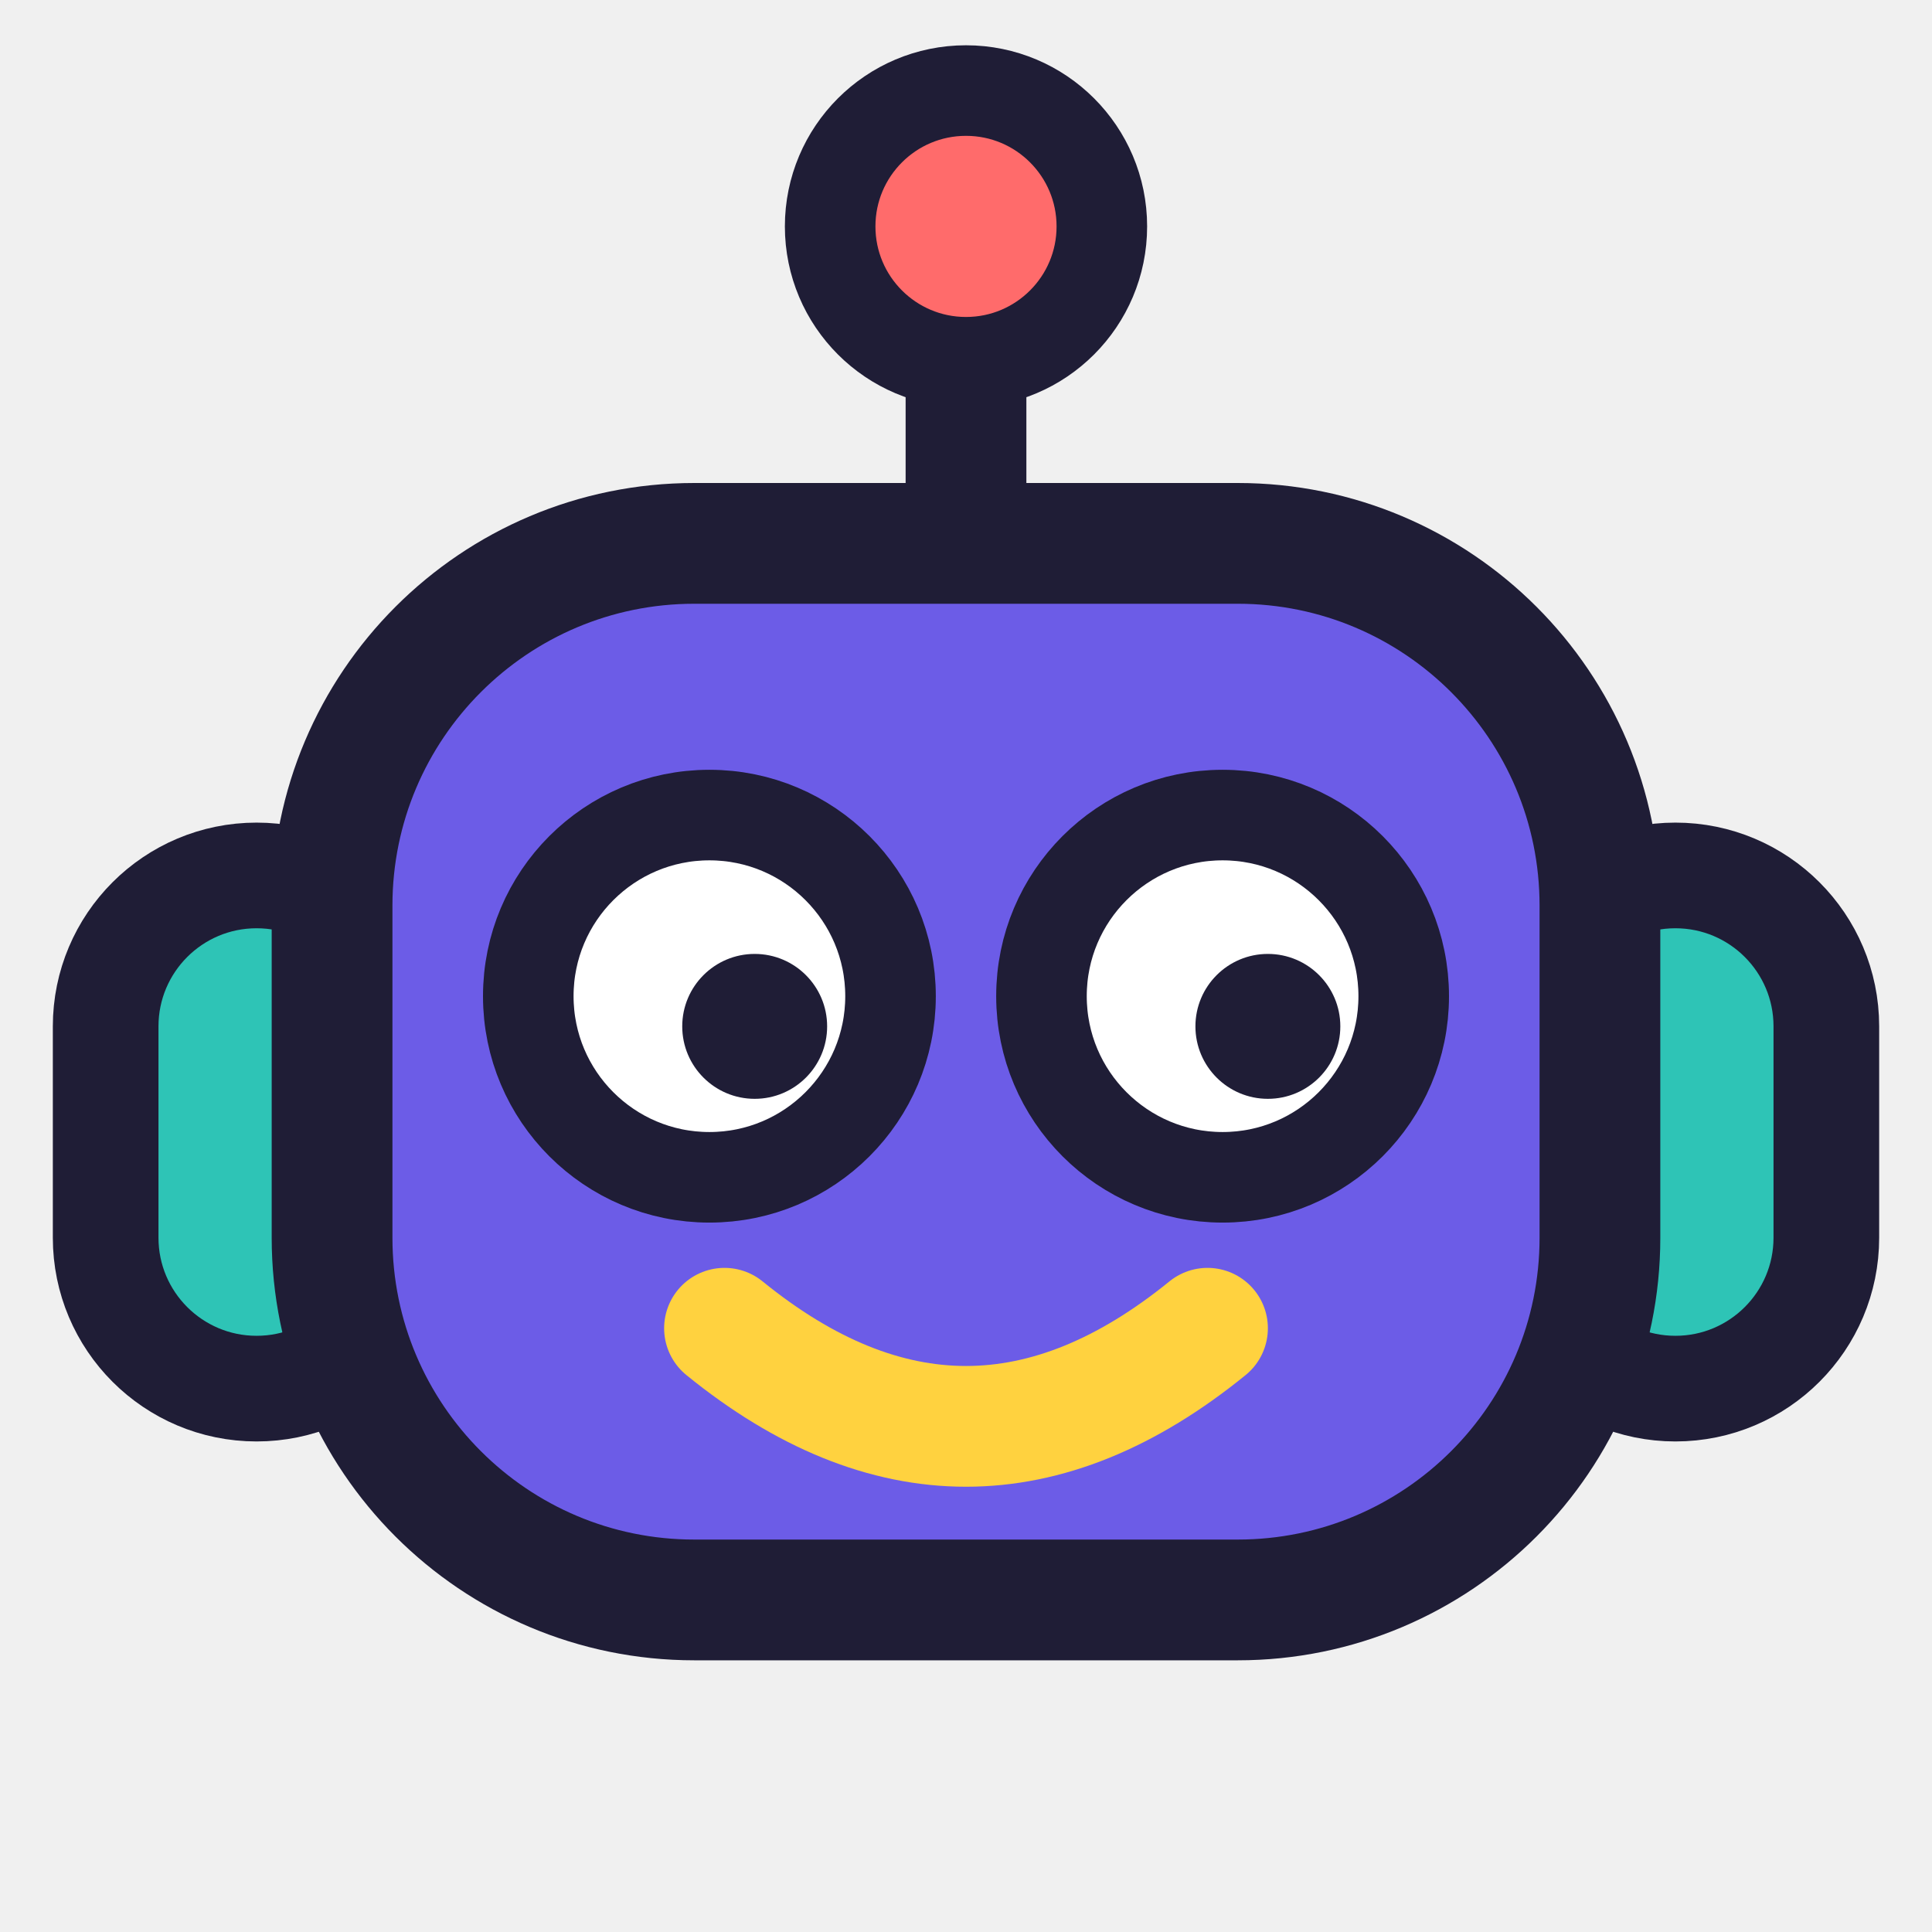
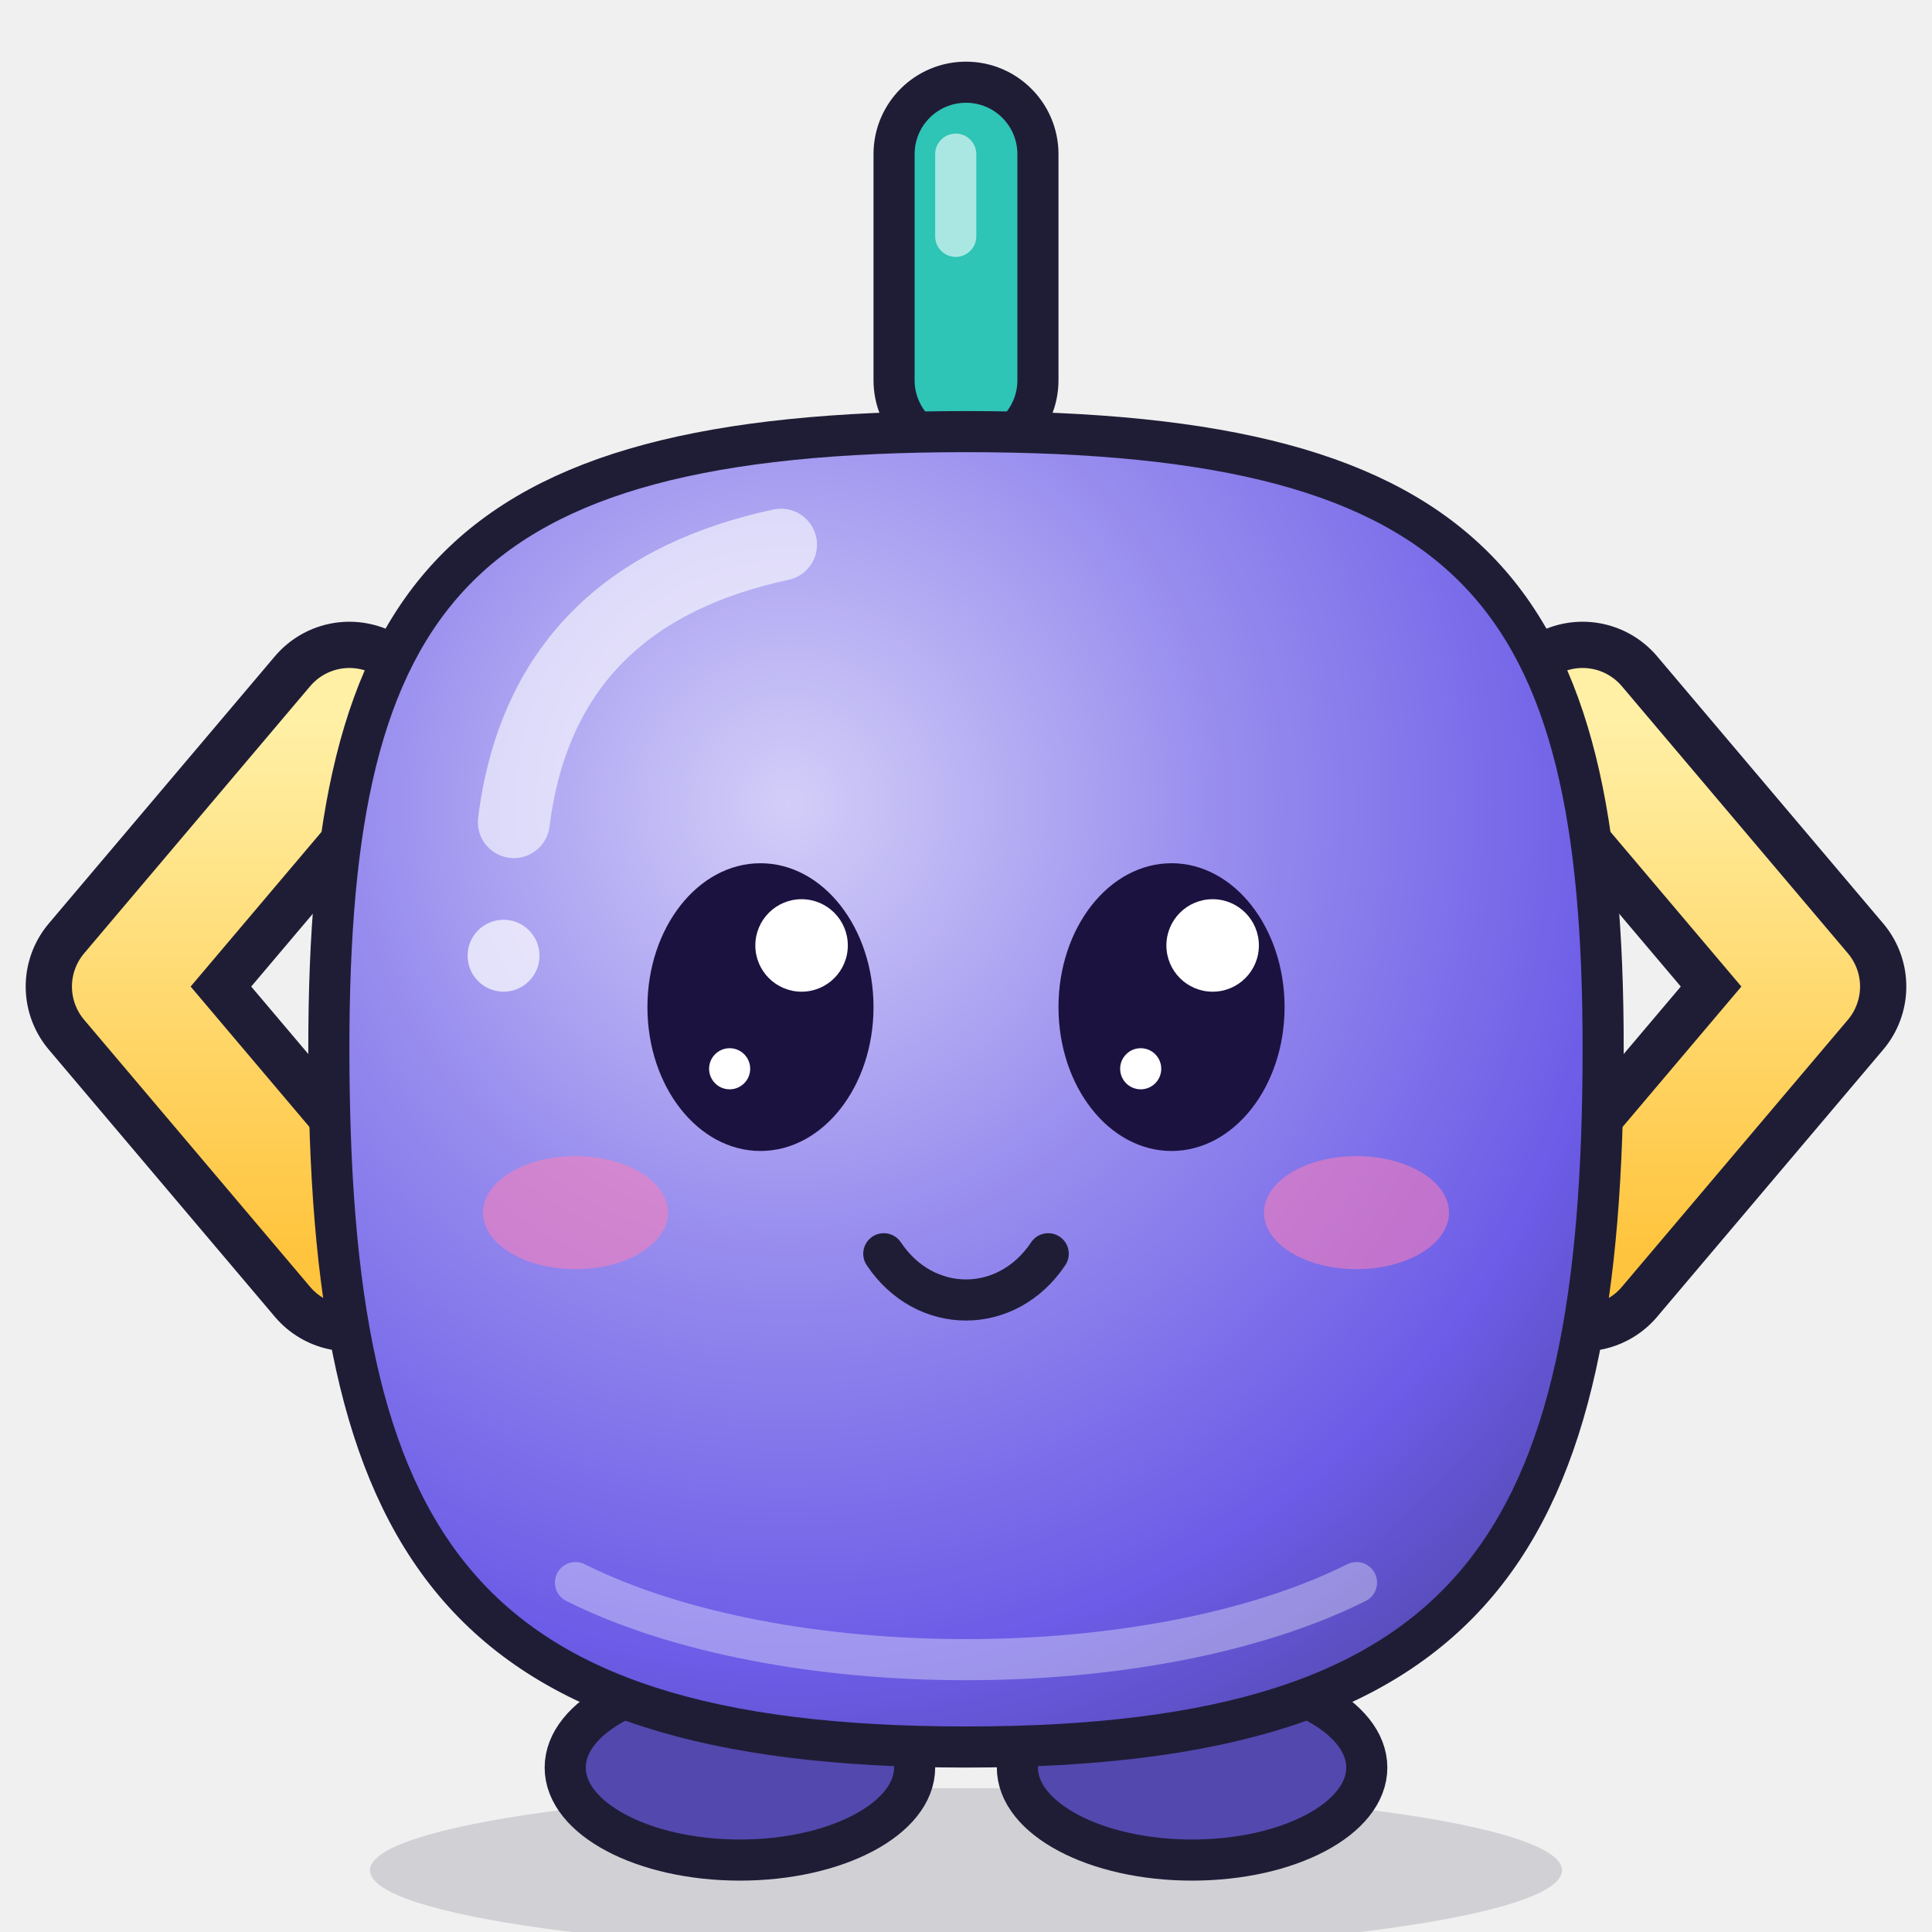
- <svg xmlns="http://www.w3.org/2000/svg" viewBox="0 0 64 64" width="64" height="64" role="img" aria-label="Ботакод">
-   <g stroke="#1f1d36" stroke-linecap="round" stroke-linejoin="round">
-     <path d="M32 19V10" stroke-width="4" fill="none" />
-     <circle cx="32" cy="7.5" r="4.5" fill="#ff6b6b" stroke-width="3" />
-     <rect x="3.5" y="29" width="10" height="17" rx="5" fill="#2ec4b6" stroke-width="3.5" />
-     <rect x="50.5" y="29" width="10" height="17" rx="5" fill="#2ec4b6" stroke-width="3.5" />
-     <rect x="11" y="18" width="42" height="35" rx="12" fill="#6c5ce7" stroke-width="4" />
-     <circle cx="23.5" cy="33" r="6" fill="#fff" stroke-width="3" />
-     <circle cx="40.5" cy="33" r="6" fill="#fff" stroke-width="3" />
-     <circle cx="25" cy="34" r="2.4" fill="#1f1d36" stroke="none" />
-     <circle cx="42" cy="34" r="2.4" fill="#1f1d36" stroke="none" />
-     <path d="M24 44q8 6.5 16 0" fill="none" stroke="#ffd23f" stroke-width="4" />
+ <svg xmlns="http://www.w3.org/2000/svg" viewBox="6 28 188 188">
+   <defs>
+     <radialGradient id="hg2b" cx=".36" cy=".28" r=".85">
+       <stop offset="0" stop-color="#d3cef8" />
+       <stop offset=".4" stop-color="#988dee" />
+       <stop offset=".78" stop-color="#6c5ce7" />
+       <stop offset="1" stop-color="#5348ae" />
+     </radialGradient>
+     <linearGradient id="hg2e" x1="0" y1="0" x2="0" y2="1">
+       <stop offset="0" stop-color="#fff0a6" />
+       <stop offset="1" stop-color="#ffc43d" />
+     </linearGradient>
+   </defs>
+   <ellipse cx="100" cy="210" rx="58" ry="8" fill="#1f1d36" opacity=".15" />
+   <g>
+     <ellipse cx="78" cy="200" rx="17" ry="9" fill="#5348ae" stroke="#1f1d36" stroke-width="4" stroke-linejoin="round" stroke-linecap="round" />
+     <ellipse cx="122" cy="200" rx="17" ry="9" fill="#5348ae" stroke="#1f1d36" stroke-width="4" stroke-linejoin="round" stroke-linecap="round" />
+     <g>
+       <path d="M40 98L18 124L40 150" fill="none" stroke="#1f1d36" stroke-width="19" stroke-linecap="round" stroke-linejoin="round" />
+       <path d="M40 98L18 124L40 150" fill="none" stroke="url(#hg2e)" stroke-width="10" stroke-linecap="round" stroke-linejoin="round" />
+     </g>
+     <g>
+       <path d="M160 98L182 124L160 150" fill="none" stroke="#1f1d36" stroke-width="19" stroke-linecap="round" stroke-linejoin="round" />
+       <path d="M160 98L182 124L160 150" fill="none" stroke="url(#hg2e)" stroke-width="10" stroke-linecap="round" stroke-linejoin="round" />
+     </g>
+     <g>
+       <rect x="93" y="36" width="14" height="36" rx="7" fill="#2ec4b6" stroke="#1f1d36" stroke-width="4" stroke-linejoin="round" stroke-linecap="round" />
+       <rect x="97" y="41" width="4" height="12" rx="2" fill="#ffffff" opacity=".6" />
+     </g>
+     <path d="M100 70C150 70 162 86 162 130C162 178 150 198 100 198C50 198 38 178 38 130C38 86 50 70 100 70Z" fill="url(#hg2b)" stroke="#1f1d36" stroke-width="4" stroke-linejoin="round" stroke-linecap="round" />
+     <path d="M56 108C58 92 68 84 82 81" fill="none" stroke="#ffffff" stroke-width="7" stroke-linecap="round" opacity=".6" />
+     <circle cx="55" cy="121" r="3.5" fill="#ffffff" opacity=".7" />
+     <path d="M62 182C82 192 118 192 138 182" fill="none" stroke="#ffffff" stroke-width="4" stroke-linecap="round" opacity=".35" />
+     <ellipse cx="62" cy="146" rx="9" ry="5.5" fill="#ff7eb6" opacity=".55" />
+     <ellipse cx="138" cy="146" rx="9" ry="5.5" fill="#ff7eb6" opacity=".55" />
+     <g>
+       <ellipse cx="80" cy="126" rx="11" ry="14" fill="#1c1240" />
+       <ellipse cx="120" cy="126" rx="11" ry="14" fill="#1c1240" />
+       <circle cx="84" cy="120" r="4.5" fill="#ffffff" />
+       <circle cx="124" cy="120" r="4.5" fill="#ffffff" />
+       <circle cx="77" cy="132" r="2" fill="#ffffff" />
+       <circle cx="117" cy="132" r="2" fill="#ffffff" />
+     </g>
+     <path d="M92 150C96 156 104 156 108 150" fill="none" stroke="#1f1d36" stroke-width="4" stroke-linejoin="round" stroke-linecap="round" />
  </g>
</svg>
